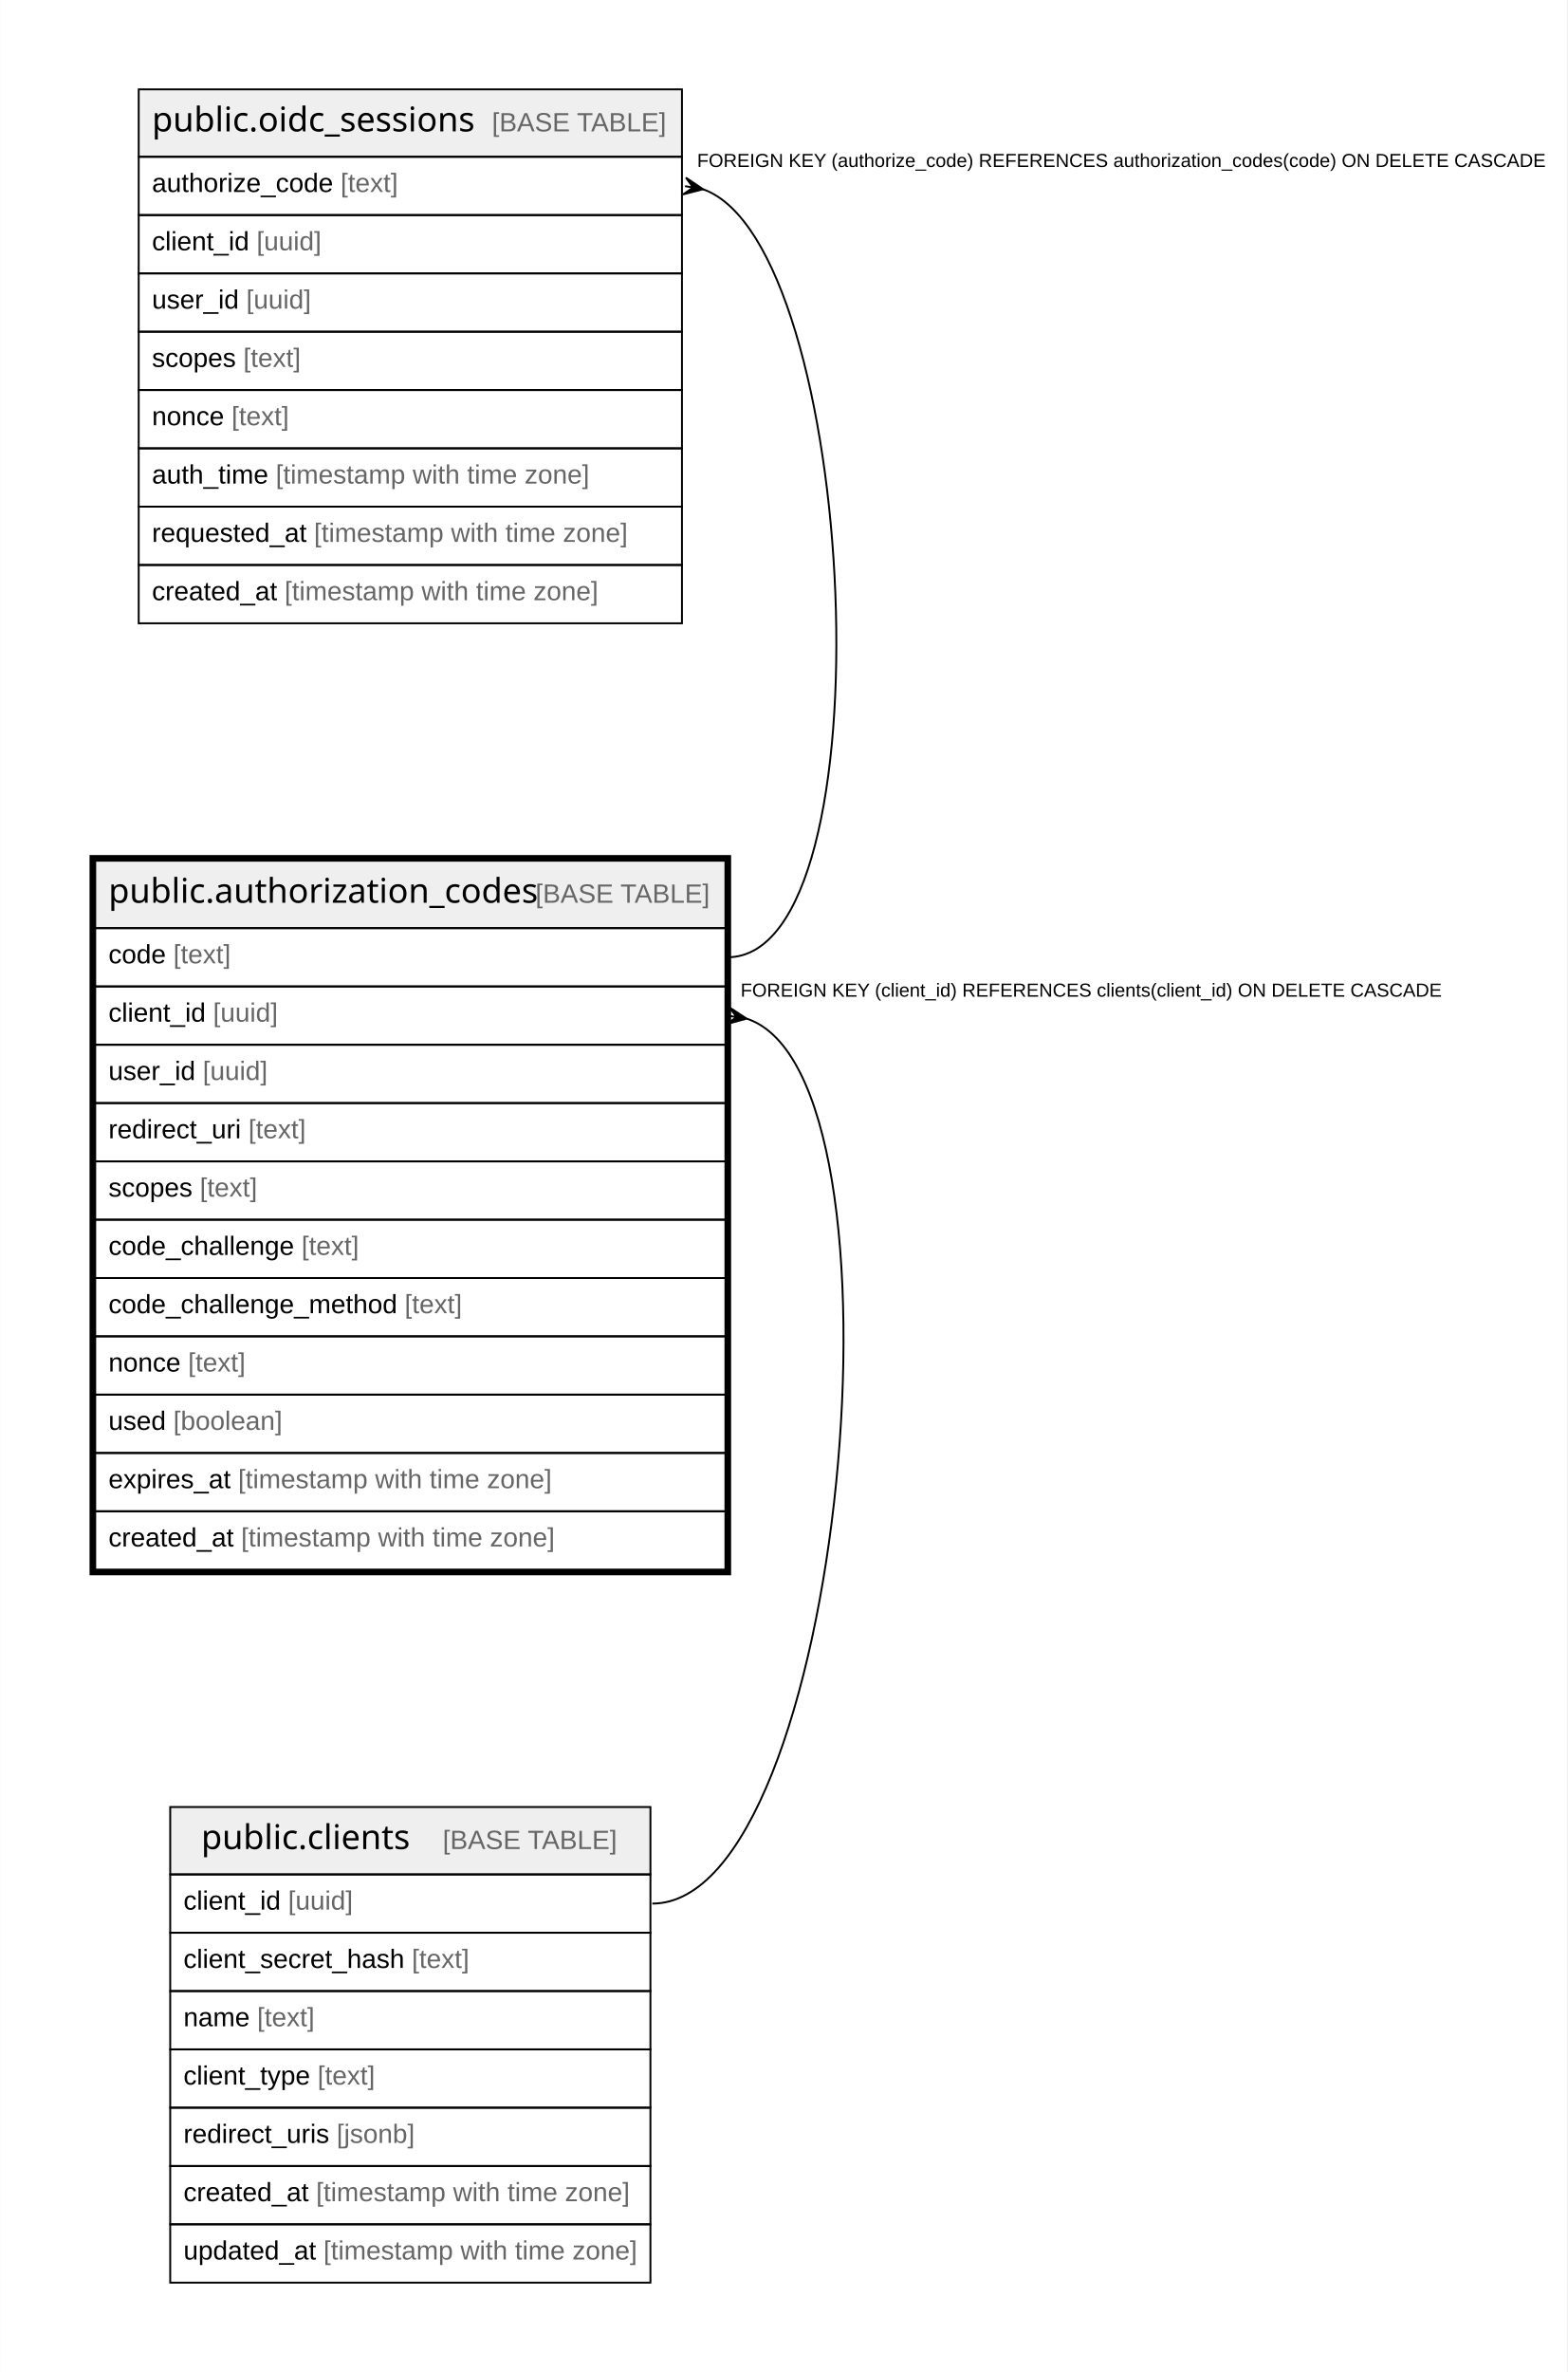
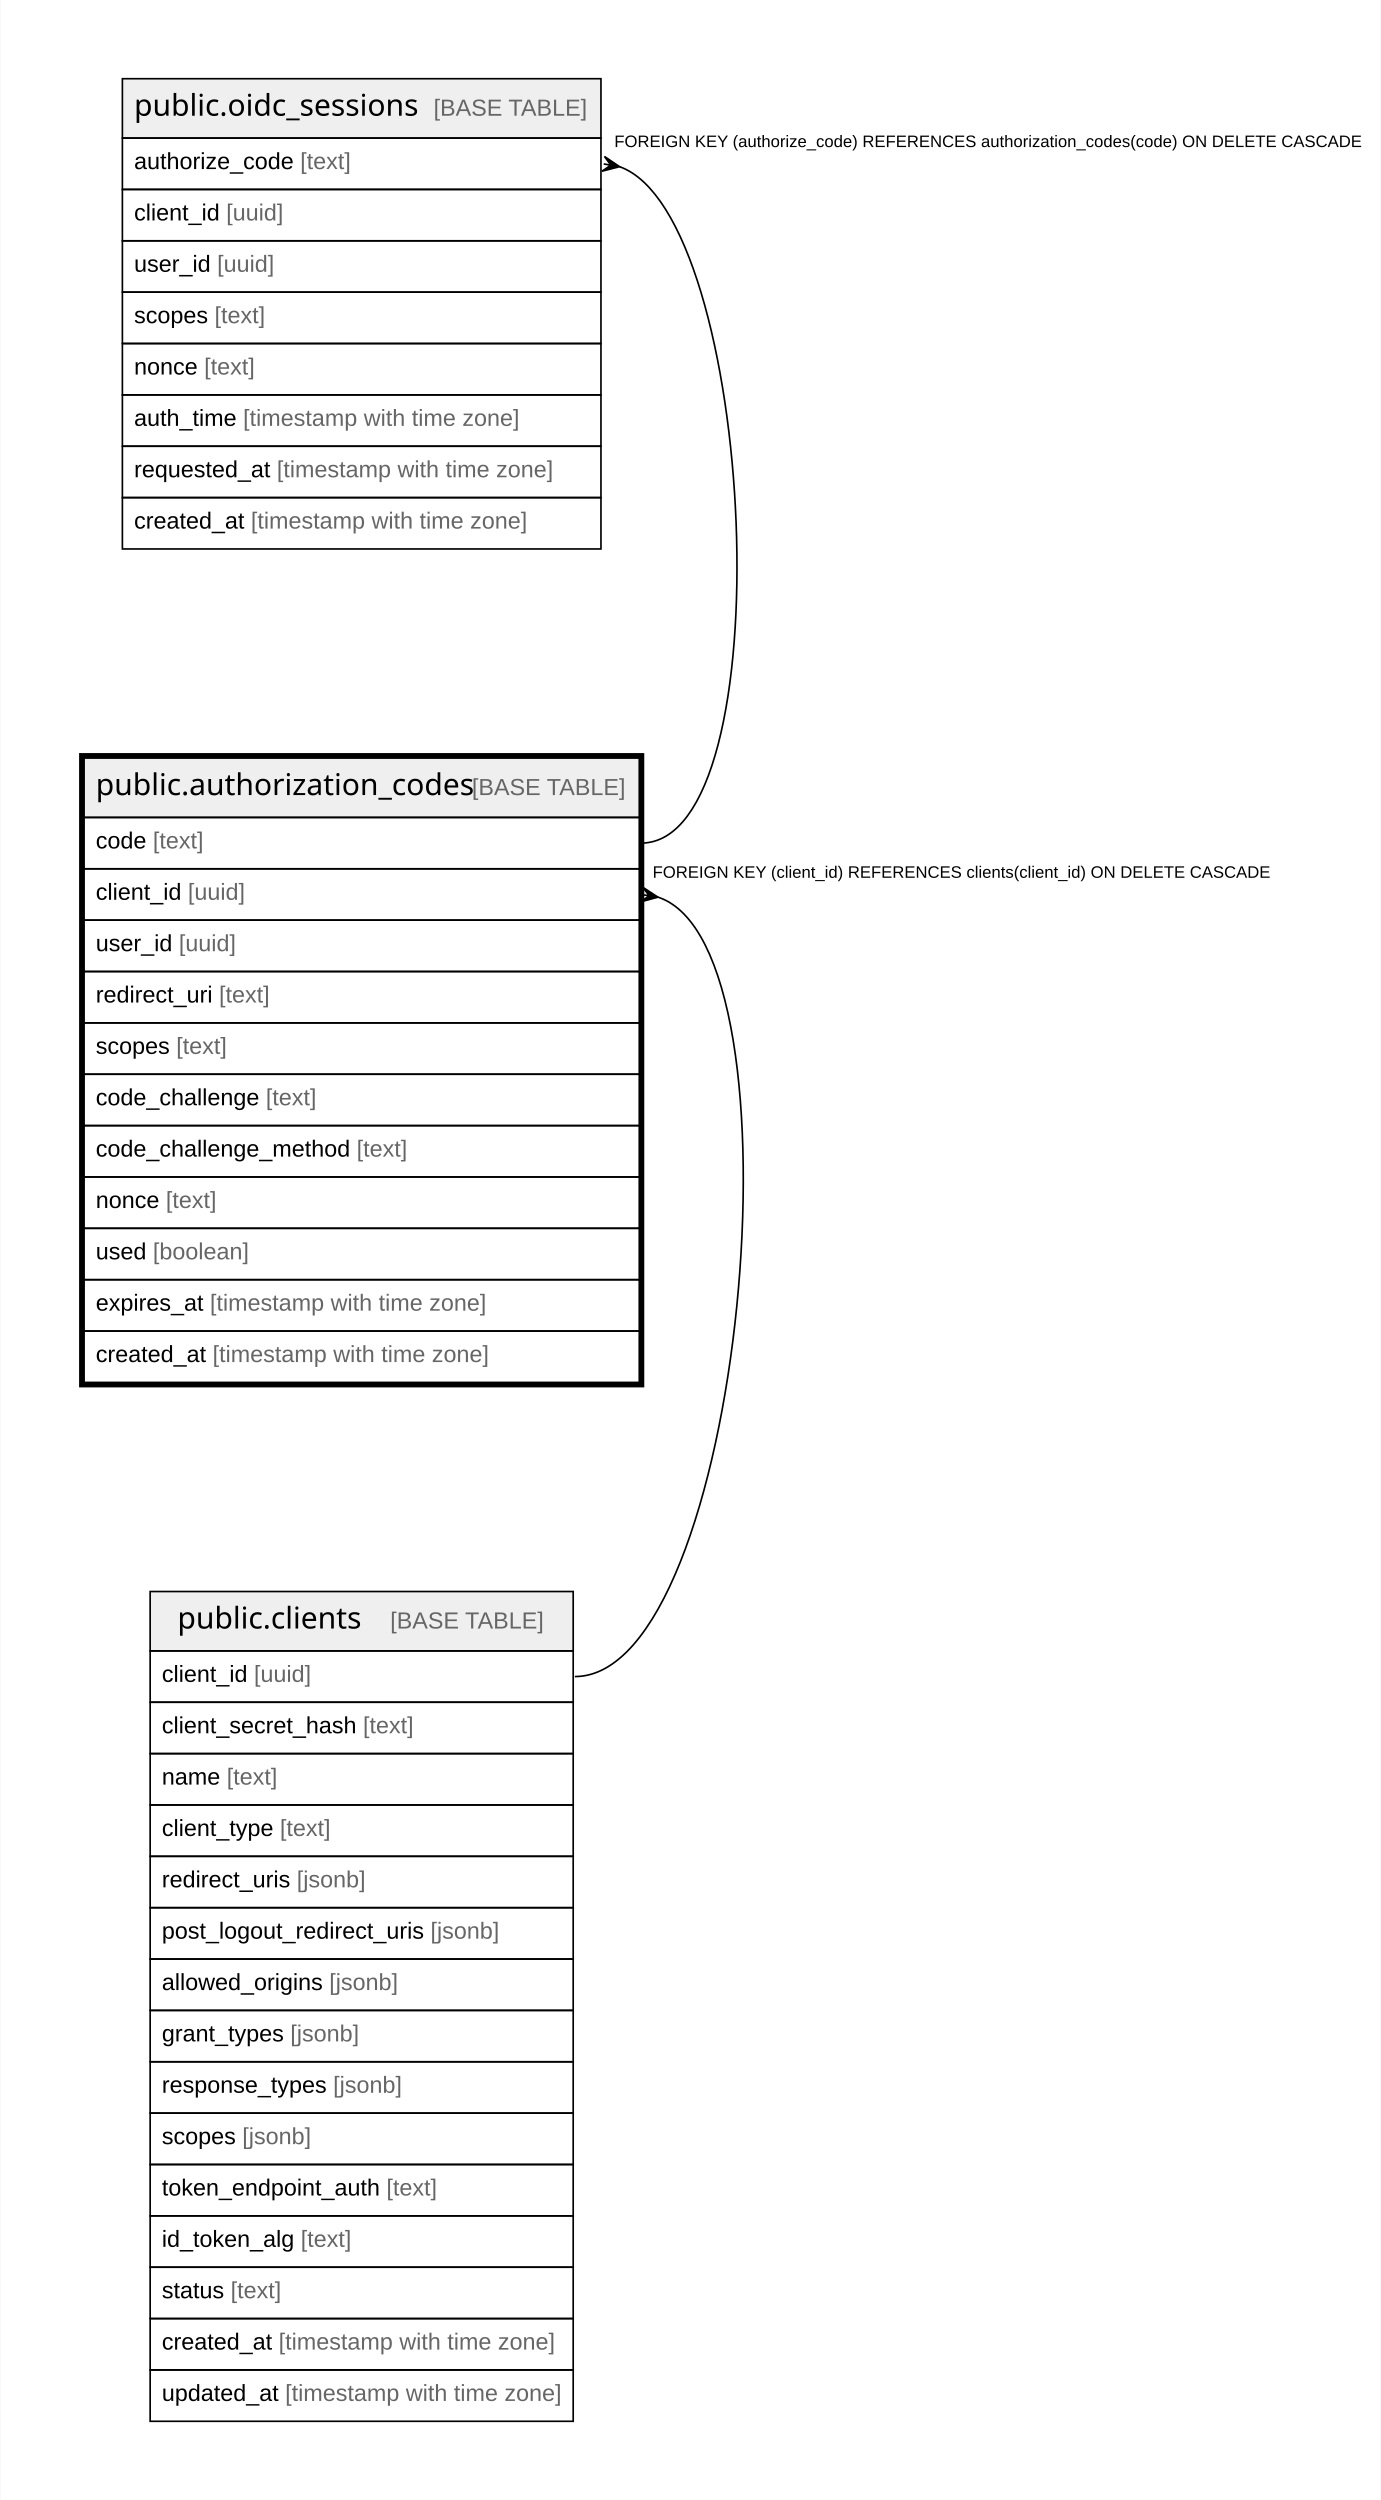
- <svg xmlns="http://www.w3.org/2000/svg" width="828pt" height="1253pt" viewBox="0.00 0.00 827.66 1252.80">
-   <g id="graph0" class="graph" transform="scale(1 1) rotate(0) translate(4 1248.8)">
-     <polygon fill="white" stroke="none" points="-4,4 -4,-1248.8 823.66,-1248.8 823.66,4 -4,4" />
+ <svg xmlns="http://www.w3.org/2000/svg" width="828pt" height="1499pt" viewBox="0.00 0.00 827.66 1499.20">
+   <g id="graph0" class="graph" transform="scale(1 1) rotate(0) translate(4 1495.2)">
+     <polygon fill="white" stroke="none" points="-4,4 -4,-1495.2 823.66,-1495.2 823.66,4 -4,4" />
    <g id="node1" class="node">
-       <polygon fill="#efefef" stroke="none" points="46.2,-758.6 46.2,-794.2 379.13,-794.2 379.13,-758.6 46.2,-758.6" />
-       <polygon fill="none" stroke="black" points="46.2,-758.6 46.2,-794.2 379.13,-794.2 379.13,-758.6 46.2,-758.6" />
-       <text text-anchor="start" x="53.2" y="-772" font-family="Arial Bold" font-size="18.00">public.authorization_codes</text>
-       <text text-anchor="start" x="247.64" y="-772" font-family="Arial" font-size="14.00">    </text>
-       <text text-anchor="start" x="278.76" y="-772" font-family="Arial" font-size="14.00" fill="#666666">[BASE TABLE]</text>
+       <polygon fill="#efefef" stroke="none" points="46.2,-1005 46.2,-1040.6 379.13,-1040.6 379.13,-1005 46.2,-1005" />
+       <polygon fill="none" stroke="black" points="46.2,-1005 46.2,-1040.6 379.13,-1040.6 379.13,-1005 46.2,-1005" />
+       <text text-anchor="start" x="53.2" y="-1018.4" font-family="Arial Bold" font-size="18.00">public.authorization_codes</text>
+       <text text-anchor="start" x="247.64" y="-1018.4" font-family="Arial" font-size="14.00">    </text>
+       <text text-anchor="start" x="278.76" y="-1018.4" font-family="Arial" font-size="14.00" fill="#666666">[BASE TABLE]</text>
+       <polygon fill="none" stroke="black" points="46.2,-974.2 46.2,-1005 379.13,-1005 379.13,-974.2 46.2,-974.2" />
+       <text text-anchor="start" x="53.2" y="-986.4" font-family="Arial" font-size="14.00">code </text>
+       <text text-anchor="start" x="87.45" y="-986.4" font-family="Arial" font-size="14.00" fill="#666666">[text]</text>
+       <polygon fill="none" stroke="black" points="46.2,-943.4 46.2,-974.2 379.13,-974.2 379.13,-943.4 46.2,-943.4" />
+       <text text-anchor="start" x="53.2" y="-955.6" font-family="Arial" font-size="14.00">client_id </text>
+       <text text-anchor="start" x="108.45" y="-955.6" font-family="Arial" font-size="14.00" fill="#666666">[uuid]</text>
+       <polygon fill="none" stroke="black" points="46.2,-912.6 46.2,-943.4 379.13,-943.4 379.13,-912.6 46.2,-912.6" />
+       <text text-anchor="start" x="53.2" y="-924.8" font-family="Arial" font-size="14.00">user_id </text>
+       <text text-anchor="start" x="103.01" y="-924.8" font-family="Arial" font-size="14.00" fill="#666666">[uuid]</text>
+       <polygon fill="none" stroke="black" points="46.2,-881.8 46.2,-912.6 379.13,-912.6 379.13,-881.8 46.2,-881.8" />
+       <text text-anchor="start" x="53.2" y="-894" font-family="Arial" font-size="14.00">redirect_uri </text>
+       <text text-anchor="start" x="127.12" y="-894" font-family="Arial" font-size="14.00" fill="#666666">[text]</text>
+       <polygon fill="none" stroke="black" points="46.2,-851 46.2,-881.8 379.13,-881.8 379.13,-851 46.2,-851" />
+       <text text-anchor="start" x="53.2" y="-863.2" font-family="Arial" font-size="14.00">scopes </text>
+       <text text-anchor="start" x="101.45" y="-863.2" font-family="Arial" font-size="14.00" fill="#666666">[text]</text>
+       <polygon fill="none" stroke="black" points="46.2,-820.2 46.2,-851 379.13,-851 379.13,-820.2 46.2,-820.2" />
+       <text text-anchor="start" x="53.2" y="-832.4" font-family="Arial" font-size="14.00">code_challenge </text>
+       <text text-anchor="start" x="155.17" y="-832.4" font-family="Arial" font-size="14.00" fill="#666666">[text]</text>
+       <polygon fill="none" stroke="black" points="46.2,-789.4 46.2,-820.2 379.13,-820.2 379.13,-789.4 46.2,-789.4" />
+       <text text-anchor="start" x="53.2" y="-801.6" font-family="Arial" font-size="14.00">code_challenge_method </text>
+       <text text-anchor="start" x="209.65" y="-801.6" font-family="Arial" font-size="14.00" fill="#666666">[text]</text>
+       <polygon fill="none" stroke="black" points="46.2,-758.6 46.2,-789.4 379.13,-789.4 379.13,-758.6 46.2,-758.6" />
+       <text text-anchor="start" x="53.2" y="-770.8" font-family="Arial" font-size="14.00">nonce </text>
+       <text text-anchor="start" x="95.23" y="-770.8" font-family="Arial" font-size="14.00" fill="#666666">[text]</text>
      <polygon fill="none" stroke="black" points="46.2,-727.8 46.2,-758.6 379.13,-758.6 379.13,-727.8 46.2,-727.8" />
-       <text text-anchor="start" x="53.2" y="-740" font-family="Arial" font-size="14.00">code </text>
-       <text text-anchor="start" x="87.45" y="-740" font-family="Arial" font-size="14.00" fill="#666666">[text]</text>
+       <text text-anchor="start" x="53.2" y="-740" font-family="Arial" font-size="14.00">used </text>
+       <text text-anchor="start" x="87.45" y="-740" font-family="Arial" font-size="14.00" fill="#666666">[boolean]</text>
      <polygon fill="none" stroke="black" points="46.2,-697 46.2,-727.8 379.13,-727.8 379.13,-697 46.2,-697" />
-       <text text-anchor="start" x="53.2" y="-709.2" font-family="Arial" font-size="14.00">client_id </text>
-       <text text-anchor="start" x="108.45" y="-709.2" font-family="Arial" font-size="14.00" fill="#666666">[uuid]</text>
+       <text text-anchor="start" x="53.2" y="-709.2" font-family="Arial" font-size="14.00">expires_at </text>
+       <text text-anchor="start" x="121.68" y="-709.2" font-family="Arial" font-size="14.00" fill="#666666">[timestamp with time zone]</text>
      <polygon fill="none" stroke="black" points="46.2,-666.2 46.2,-697 379.13,-697 379.13,-666.2 46.2,-666.2" />
-       <text text-anchor="start" x="53.2" y="-678.4" font-family="Arial" font-size="14.00">user_id </text>
-       <text text-anchor="start" x="103.01" y="-678.4" font-family="Arial" font-size="14.00" fill="#666666">[uuid]</text>
-       <polygon fill="none" stroke="black" points="46.2,-635.4 46.2,-666.2 379.13,-666.2 379.13,-635.4 46.2,-635.4" />
-       <text text-anchor="start" x="53.2" y="-647.6" font-family="Arial" font-size="14.00">redirect_uri </text>
-       <text text-anchor="start" x="127.12" y="-647.6" font-family="Arial" font-size="14.00" fill="#666666">[text]</text>
-       <polygon fill="none" stroke="black" points="46.2,-604.6 46.2,-635.4 379.13,-635.4 379.13,-604.6 46.2,-604.6" />
-       <text text-anchor="start" x="53.2" y="-616.8" font-family="Arial" font-size="14.00">scopes </text>
-       <text text-anchor="start" x="101.45" y="-616.8" font-family="Arial" font-size="14.00" fill="#666666">[text]</text>
-       <polygon fill="none" stroke="black" points="46.2,-573.8 46.2,-604.6 379.13,-604.6 379.13,-573.8 46.2,-573.8" />
-       <text text-anchor="start" x="53.2" y="-586" font-family="Arial" font-size="14.00">code_challenge </text>
-       <text text-anchor="start" x="155.17" y="-586" font-family="Arial" font-size="14.00" fill="#666666">[text]</text>
-       <polygon fill="none" stroke="black" points="46.2,-543 46.2,-573.8 379.13,-573.8 379.13,-543 46.2,-543" />
-       <text text-anchor="start" x="53.2" y="-555.2" font-family="Arial" font-size="14.00">code_challenge_method </text>
-       <text text-anchor="start" x="209.65" y="-555.2" font-family="Arial" font-size="14.00" fill="#666666">[text]</text>
-       <polygon fill="none" stroke="black" points="46.2,-512.2 46.2,-543 379.13,-543 379.13,-512.2 46.2,-512.2" />
-       <text text-anchor="start" x="53.2" y="-524.4" font-family="Arial" font-size="14.00">nonce </text>
-       <text text-anchor="start" x="95.23" y="-524.4" font-family="Arial" font-size="14.00" fill="#666666">[text]</text>
-       <polygon fill="none" stroke="black" points="46.2,-481.4 46.2,-512.2 379.13,-512.2 379.13,-481.4 46.2,-481.4" />
-       <text text-anchor="start" x="53.2" y="-493.6" font-family="Arial" font-size="14.00">used </text>
-       <text text-anchor="start" x="87.45" y="-493.6" font-family="Arial" font-size="14.00" fill="#666666">[boolean]</text>
-       <polygon fill="none" stroke="black" points="46.2,-450.6 46.2,-481.4 379.13,-481.4 379.13,-450.6 46.2,-450.6" />
-       <text text-anchor="start" x="53.2" y="-462.8" font-family="Arial" font-size="14.00">expires_at </text>
-       <text text-anchor="start" x="121.68" y="-462.8" font-family="Arial" font-size="14.00" fill="#666666">[timestamp with time zone]</text>
-       <polygon fill="none" stroke="black" points="46.2,-419.8 46.2,-450.6 379.13,-450.6 379.13,-419.8 46.2,-419.8" />
-       <text text-anchor="start" x="53.2" y="-432" font-family="Arial" font-size="14.00">created_at </text>
-       <text text-anchor="start" x="123.25" y="-432" font-family="Arial" font-size="14.00" fill="#666666">[timestamp with time zone]</text>
-       <polygon fill="none" stroke="black" stroke-width="3" points="44.7,-418.3 44.7,-795.7 380.63,-795.7 380.63,-418.3 44.7,-418.3" />
+       <text text-anchor="start" x="53.2" y="-678.4" font-family="Arial" font-size="14.00">created_at </text>
+       <text text-anchor="start" x="123.25" y="-678.4" font-family="Arial" font-size="14.00" fill="#666666">[timestamp with time zone]</text>
+       <polygon fill="none" stroke="black" stroke-width="3" points="44.7,-664.7 44.7,-1042.1 380.63,-1042.1 380.63,-664.7 44.7,-664.7" />
    </g>
    <g id="node3" class="node">
-       <polygon fill="#efefef" stroke="none" points="85.82,-258.8 85.82,-294.4 339.51,-294.4 339.51,-258.8 85.82,-258.8" />
-       <polygon fill="none" stroke="black" points="85.82,-258.8 85.82,-294.4 339.51,-294.4 339.51,-258.8 85.82,-258.8" />
-       <text text-anchor="start" x="102.18" y="-272.2" font-family="Arial Bold" font-size="18.00">public.clients</text>
-       <text text-anchor="start" x="198.66" y="-272.2" font-family="Arial" font-size="14.00">    </text>
-       <text text-anchor="start" x="229.78" y="-272.2" font-family="Arial" font-size="14.00" fill="#666666">[BASE TABLE]</text>
+       <polygon fill="#efefef" stroke="none" points="85.82,-505.2 85.82,-540.8 339.51,-540.8 339.51,-505.2 85.82,-505.2" />
+       <polygon fill="none" stroke="black" points="85.82,-505.2 85.82,-540.8 339.51,-540.8 339.51,-505.2 85.82,-505.2" />
+       <text text-anchor="start" x="102.18" y="-518.6" font-family="Arial Bold" font-size="18.00">public.clients</text>
+       <text text-anchor="start" x="198.66" y="-518.6" font-family="Arial" font-size="14.00">    </text>
+       <text text-anchor="start" x="229.78" y="-518.6" font-family="Arial" font-size="14.00" fill="#666666">[BASE TABLE]</text>
+       <polygon fill="none" stroke="black" points="85.82,-474.4 85.82,-505.2 339.51,-505.2 339.51,-474.4 85.82,-474.4" />
+       <text text-anchor="start" x="92.82" y="-486.6" font-family="Arial" font-size="14.00">client_id </text>
+       <text text-anchor="start" x="148.08" y="-486.6" font-family="Arial" font-size="14.00" fill="#666666">[uuid]</text>
+       <polygon fill="none" stroke="black" points="85.82,-443.6 85.82,-474.4 339.51,-474.4 339.51,-443.6 85.82,-443.6" />
+       <text text-anchor="start" x="92.82" y="-455.8" font-family="Arial" font-size="14.00">client_secret_hash </text>
+       <text text-anchor="start" x="213.45" y="-455.8" font-family="Arial" font-size="14.00" fill="#666666">[text]</text>
+       <polygon fill="none" stroke="black" points="85.82,-412.8 85.82,-443.6 339.51,-443.6 339.51,-412.8 85.82,-412.8" />
+       <text text-anchor="start" x="92.82" y="-425" font-family="Arial" font-size="14.00">name </text>
+       <text text-anchor="start" x="131.73" y="-425" font-family="Arial" font-size="14.00" fill="#666666">[text]</text>
+       <polygon fill="none" stroke="black" points="85.82,-382 85.82,-412.8 339.51,-412.8 339.51,-382 85.82,-382" />
+       <text text-anchor="start" x="92.82" y="-394.2" font-family="Arial" font-size="14.00">client_type </text>
+       <text text-anchor="start" x="163.64" y="-394.2" font-family="Arial" font-size="14.00" fill="#666666">[text]</text>
+       <polygon fill="none" stroke="black" points="85.82,-351.2 85.82,-382 339.51,-382 339.51,-351.2 85.82,-351.2" />
+       <text text-anchor="start" x="92.82" y="-363.4" font-family="Arial" font-size="14.00">redirect_uris </text>
+       <text text-anchor="start" x="173.74" y="-363.4" font-family="Arial" font-size="14.00" fill="#666666">[jsonb]</text>
+       <polygon fill="none" stroke="black" points="85.82,-320.4 85.82,-351.2 339.51,-351.2 339.51,-320.4 85.82,-320.4" />
+       <text text-anchor="start" x="92.82" y="-332.6" font-family="Arial" font-size="14.00">post_logout_redirect_uris </text>
+       <text text-anchor="start" x="253.92" y="-332.6" font-family="Arial" font-size="14.00" fill="#666666">[jsonb]</text>
+       <polygon fill="none" stroke="black" points="85.82,-289.6 85.82,-320.4 339.51,-320.4 339.51,-289.6 85.82,-289.6" />
+       <text text-anchor="start" x="92.82" y="-301.8" font-family="Arial" font-size="14.00">allowed_origins </text>
+       <text text-anchor="start" x="193.22" y="-301.8" font-family="Arial" font-size="14.00" fill="#666666">[jsonb]</text>
+       <polygon fill="none" stroke="black" points="85.82,-258.8 85.82,-289.6 339.51,-289.6 339.51,-258.8 85.82,-258.8" />
+       <text text-anchor="start" x="92.82" y="-271" font-family="Arial" font-size="14.00">grant_types </text>
+       <text text-anchor="start" x="169.87" y="-271" font-family="Arial" font-size="14.00" fill="#666666">[jsonb]</text>
      <polygon fill="none" stroke="black" points="85.82,-228 85.82,-258.8 339.51,-258.8 339.51,-228 85.82,-228" />
-       <text text-anchor="start" x="92.82" y="-240.2" font-family="Arial" font-size="14.00">client_id </text>
-       <text text-anchor="start" x="148.08" y="-240.2" font-family="Arial" font-size="14.00" fill="#666666">[uuid]</text>
+       <text text-anchor="start" x="92.82" y="-240.2" font-family="Arial" font-size="14.00">response_types </text>
+       <text text-anchor="start" x="195.55" y="-240.2" font-family="Arial" font-size="14.00" fill="#666666">[jsonb]</text>
      <polygon fill="none" stroke="black" points="85.82,-197.2 85.82,-228 339.51,-228 339.51,-197.2 85.82,-197.2" />
-       <text text-anchor="start" x="92.82" y="-209.4" font-family="Arial" font-size="14.00">client_secret_hash </text>
-       <text text-anchor="start" x="213.45" y="-209.4" font-family="Arial" font-size="14.00" fill="#666666">[text]</text>
+       <text text-anchor="start" x="92.82" y="-209.4" font-family="Arial" font-size="14.00">scopes </text>
+       <text text-anchor="start" x="141.07" y="-209.4" font-family="Arial" font-size="14.00" fill="#666666">[jsonb]</text>
      <polygon fill="none" stroke="black" points="85.82,-166.4 85.82,-197.2 339.51,-197.2 339.51,-166.4 85.82,-166.4" />
-       <text text-anchor="start" x="92.82" y="-178.6" font-family="Arial" font-size="14.00">name </text>
-       <text text-anchor="start" x="131.73" y="-178.6" font-family="Arial" font-size="14.00" fill="#666666">[text]</text>
+       <text text-anchor="start" x="92.82" y="-178.6" font-family="Arial" font-size="14.00">token_endpoint_auth </text>
+       <text text-anchor="start" x="227.5" y="-178.6" font-family="Arial" font-size="14.00" fill="#666666">[text]</text>
      <polygon fill="none" stroke="black" points="85.82,-135.6 85.82,-166.4 339.51,-166.4 339.51,-135.6 85.82,-135.6" />
-       <text text-anchor="start" x="92.82" y="-147.8" font-family="Arial" font-size="14.00">client_type </text>
-       <text text-anchor="start" x="163.64" y="-147.8" font-family="Arial" font-size="14.00" fill="#666666">[text]</text>
+       <text text-anchor="start" x="92.82" y="-147.8" font-family="Arial" font-size="14.00">id_token_alg </text>
+       <text text-anchor="start" x="176.11" y="-147.8" font-family="Arial" font-size="14.00" fill="#666666">[text]</text>
      <polygon fill="none" stroke="black" points="85.82,-104.8 85.82,-135.6 339.51,-135.6 339.51,-104.8 85.82,-104.8" />
-       <text text-anchor="start" x="92.82" y="-117" font-family="Arial" font-size="14.00">redirect_uris </text>
-       <text text-anchor="start" x="173.74" y="-117" font-family="Arial" font-size="14.00" fill="#666666">[jsonb]</text>
+       <text text-anchor="start" x="92.82" y="-117" font-family="Arial" font-size="14.00">status </text>
+       <text text-anchor="start" x="134.07" y="-117" font-family="Arial" font-size="14.00" fill="#666666">[text]</text>
      <polygon fill="none" stroke="black" points="85.82,-74 85.82,-104.8 339.51,-104.8 339.51,-74 85.82,-74" />
      <text text-anchor="start" x="92.82" y="-86.2" font-family="Arial" font-size="14.00">created_at </text>
      <text text-anchor="start" x="162.87" y="-86.2" font-family="Arial" font-size="14.00" fill="#666666">[timestamp with time zone]</text>
      <polygon fill="none" stroke="black" points="85.82,-43.2 85.82,-74 339.51,-74 339.51,-43.2 85.82,-43.2" />
      <text text-anchor="start" x="92.82" y="-55.4" font-family="Arial" font-size="14.00">updated_at </text>
      <text text-anchor="start" x="166.78" y="-55.4" font-family="Arial" font-size="14.00" fill="#666666">[timestamp with time zone]</text>
    </g>
    <g id="edge2" class="edge">
-       <path fill="none" stroke="black" d="M390.35,-710.79C481.94,-680.89 441.52,-243.4 340.51,-243.4" />
-       <polygon fill="black" stroke="black" points="390.34,-710.8 379.76,-707.9 385.07,-711.62 380.79,-712.3 380.79,-712.3 380.79,-712.3 385.07,-711.62 381.16,-716.79 390.34,-710.8" />
-       <text text-anchor="start" x="387.13" y="-722.4" font-family="Arial" font-size="10.00">FOREIGN KEY (client_id) REFERENCES clients(client_id) ON DELETE CASCADE</text>
+       <path fill="none" stroke="black" d="M390.35,-957.19C481.94,-927.29 441.52,-489.8 340.51,-489.8" />
+       <polygon fill="black" stroke="black" points="390.34,-957.2 379.76,-954.3 385.07,-958.02 380.79,-958.7 380.79,-958.7 380.79,-958.7 385.07,-958.02 381.16,-963.19 390.34,-957.2" />
+       <text text-anchor="start" x="387.13" y="-968.8" font-family="Arial" font-size="10.00">FOREIGN KEY (client_id) REFERENCES clients(client_id) ON DELETE CASCADE</text>
    </g>
    <g id="node2" class="node">
-       <polygon fill="#efefef" stroke="none" points="69.17,-1166 69.17,-1201.6 356.16,-1201.6 356.16,-1166 69.17,-1166" />
-       <polygon fill="none" stroke="black" points="69.17,-1166 69.17,-1201.6 356.16,-1201.6 356.16,-1166 69.17,-1166" />
-       <text text-anchor="start" x="76.17" y="-1179.4" font-family="Arial Bold" font-size="18.00">public.oidc_sessions</text>
-       <text text-anchor="start" x="224.67" y="-1179.4" font-family="Arial" font-size="14.00">    </text>
-       <text text-anchor="start" x="255.78" y="-1179.4" font-family="Arial" font-size="14.00" fill="#666666">[BASE TABLE]</text>
-       <polygon fill="none" stroke="black" points="69.17,-1135.2 69.17,-1166 356.16,-1166 356.16,-1135.2 69.17,-1135.2" />
-       <text text-anchor="start" x="76.17" y="-1147.4" font-family="Arial" font-size="14.00">authorize_code </text>
-       <text text-anchor="start" x="175.8" y="-1147.4" font-family="Arial" font-size="14.00" fill="#666666">[text]</text>
-       <polygon fill="none" stroke="black" points="69.17,-1104.4 69.17,-1135.2 356.16,-1135.2 356.16,-1104.4 69.17,-1104.4" />
-       <text text-anchor="start" x="76.17" y="-1116.6" font-family="Arial" font-size="14.00">client_id </text>
-       <text text-anchor="start" x="131.43" y="-1116.6" font-family="Arial" font-size="14.00" fill="#666666">[uuid]</text>
-       <polygon fill="none" stroke="black" points="69.17,-1073.6 69.17,-1104.4 356.16,-1104.4 356.16,-1073.6 69.17,-1073.6" />
-       <text text-anchor="start" x="76.17" y="-1085.8" font-family="Arial" font-size="14.00">user_id </text>
-       <text text-anchor="start" x="125.98" y="-1085.8" font-family="Arial" font-size="14.00" fill="#666666">[uuid]</text>
-       <polygon fill="none" stroke="black" points="69.17,-1042.8 69.17,-1073.6 356.16,-1073.6 356.16,-1042.8 69.17,-1042.8" />
-       <text text-anchor="start" x="76.17" y="-1055" font-family="Arial" font-size="14.00">scopes </text>
-       <text text-anchor="start" x="124.42" y="-1055" font-family="Arial" font-size="14.00" fill="#666666">[text]</text>
-       <polygon fill="none" stroke="black" points="69.17,-1012 69.17,-1042.8 356.16,-1042.8 356.16,-1012 69.17,-1012" />
-       <text text-anchor="start" x="76.17" y="-1024.2" font-family="Arial" font-size="14.00">nonce </text>
-       <text text-anchor="start" x="118.21" y="-1024.2" font-family="Arial" font-size="14.00" fill="#666666">[text]</text>
-       <polygon fill="none" stroke="black" points="69.17,-981.2 69.17,-1012 356.16,-1012 356.16,-981.2 69.17,-981.2" />
-       <text text-anchor="start" x="76.17" y="-993.4" font-family="Arial" font-size="14.00">auth_time </text>
-       <text text-anchor="start" x="141.55" y="-993.4" font-family="Arial" font-size="14.00" fill="#666666">[timestamp with time zone]</text>
-       <polygon fill="none" stroke="black" points="69.17,-950.4 69.17,-981.2 356.16,-981.2 356.16,-950.4 69.17,-950.4" />
-       <text text-anchor="start" x="76.17" y="-962.6" font-family="Arial" font-size="14.00">requested_at </text>
-       <text text-anchor="start" x="161.79" y="-962.6" font-family="Arial" font-size="14.00" fill="#666666">[timestamp with time zone]</text>
-       <polygon fill="none" stroke="black" points="69.17,-919.6 69.17,-950.4 356.16,-950.4 356.16,-919.6 69.17,-919.6" />
-       <text text-anchor="start" x="76.17" y="-931.8" font-family="Arial" font-size="14.00">created_at </text>
-       <text text-anchor="start" x="146.22" y="-931.8" font-family="Arial" font-size="14.00" fill="#666666">[timestamp with time zone]</text>
+       <polygon fill="#efefef" stroke="none" points="69.17,-1412.4 69.17,-1448 356.16,-1448 356.16,-1412.4 69.17,-1412.4" />
+       <polygon fill="none" stroke="black" points="69.17,-1412.4 69.17,-1448 356.16,-1448 356.16,-1412.4 69.17,-1412.4" />
+       <text text-anchor="start" x="76.17" y="-1425.8" font-family="Arial Bold" font-size="18.00">public.oidc_sessions</text>
+       <text text-anchor="start" x="224.67" y="-1425.8" font-family="Arial" font-size="14.00">    </text>
+       <text text-anchor="start" x="255.78" y="-1425.8" font-family="Arial" font-size="14.00" fill="#666666">[BASE TABLE]</text>
+       <polygon fill="none" stroke="black" points="69.17,-1381.6 69.17,-1412.4 356.16,-1412.4 356.16,-1381.6 69.17,-1381.6" />
+       <text text-anchor="start" x="76.17" y="-1393.8" font-family="Arial" font-size="14.00">authorize_code </text>
+       <text text-anchor="start" x="175.8" y="-1393.8" font-family="Arial" font-size="14.00" fill="#666666">[text]</text>
+       <polygon fill="none" stroke="black" points="69.17,-1350.8 69.17,-1381.6 356.16,-1381.6 356.16,-1350.8 69.17,-1350.8" />
+       <text text-anchor="start" x="76.17" y="-1363" font-family="Arial" font-size="14.00">client_id </text>
+       <text text-anchor="start" x="131.43" y="-1363" font-family="Arial" font-size="14.00" fill="#666666">[uuid]</text>
+       <polygon fill="none" stroke="black" points="69.17,-1320 69.17,-1350.8 356.16,-1350.8 356.16,-1320 69.17,-1320" />
+       <text text-anchor="start" x="76.17" y="-1332.2" font-family="Arial" font-size="14.00">user_id </text>
+       <text text-anchor="start" x="125.98" y="-1332.2" font-family="Arial" font-size="14.00" fill="#666666">[uuid]</text>
+       <polygon fill="none" stroke="black" points="69.17,-1289.2 69.17,-1320 356.16,-1320 356.16,-1289.2 69.17,-1289.2" />
+       <text text-anchor="start" x="76.17" y="-1301.4" font-family="Arial" font-size="14.00">scopes </text>
+       <text text-anchor="start" x="124.42" y="-1301.4" font-family="Arial" font-size="14.00" fill="#666666">[text]</text>
+       <polygon fill="none" stroke="black" points="69.17,-1258.4 69.17,-1289.2 356.16,-1289.2 356.16,-1258.4 69.17,-1258.4" />
+       <text text-anchor="start" x="76.17" y="-1270.6" font-family="Arial" font-size="14.00">nonce </text>
+       <text text-anchor="start" x="118.21" y="-1270.6" font-family="Arial" font-size="14.00" fill="#666666">[text]</text>
+       <polygon fill="none" stroke="black" points="69.17,-1227.6 69.17,-1258.4 356.16,-1258.4 356.16,-1227.6 69.17,-1227.6" />
+       <text text-anchor="start" x="76.17" y="-1239.8" font-family="Arial" font-size="14.00">auth_time </text>
+       <text text-anchor="start" x="141.55" y="-1239.8" font-family="Arial" font-size="14.00" fill="#666666">[timestamp with time zone]</text>
+       <polygon fill="none" stroke="black" points="69.17,-1196.8 69.17,-1227.6 356.16,-1227.6 356.16,-1196.8 69.17,-1196.8" />
+       <text text-anchor="start" x="76.17" y="-1209" font-family="Arial" font-size="14.00">requested_at </text>
+       <text text-anchor="start" x="161.79" y="-1209" font-family="Arial" font-size="14.00" fill="#666666">[timestamp with time zone]</text>
+       <polygon fill="none" stroke="black" points="69.17,-1166 69.17,-1196.8 356.16,-1196.8 356.16,-1166 69.17,-1166" />
+       <text text-anchor="start" x="76.17" y="-1178.2" font-family="Arial" font-size="14.00">created_at </text>
+       <text text-anchor="start" x="146.22" y="-1178.2" font-family="Arial" font-size="14.00" fill="#666666">[timestamp with time zone]</text>
    </g>
    <g id="edge1" class="edge">
-       <path fill="none" stroke="black" d="M367.22,-1148.87C449.42,-1120.16 467.35,-743.2 380.13,-743.2" />
-       <polygon fill="black" stroke="black" points="367.34,-1148.85 356.72,-1146.11 362.08,-1149.75 357.81,-1150.49 357.81,-1150.49 357.81,-1150.49 362.08,-1149.75 358.25,-1154.98 367.34,-1148.85" />
-       <text text-anchor="start" x="364.16" y="-1160.6" font-family="Arial" font-size="10.00">FOREIGN KEY (authorize_code) REFERENCES authorization_codes(code) ON DELETE CASCADE</text>
+       <path fill="none" stroke="black" d="M367.22,-1395.27C449.42,-1366.56 467.35,-989.6 380.13,-989.6" />
+       <polygon fill="black" stroke="black" points="367.34,-1395.25 356.72,-1392.51 362.08,-1396.15 357.81,-1396.89 357.81,-1396.89 357.81,-1396.89 362.08,-1396.15 358.25,-1401.38 367.34,-1395.25" />
+       <text text-anchor="start" x="364.16" y="-1407" font-family="Arial" font-size="10.00">FOREIGN KEY (authorize_code) REFERENCES authorization_codes(code) ON DELETE CASCADE</text>
    </g>
  </g>
</svg>
